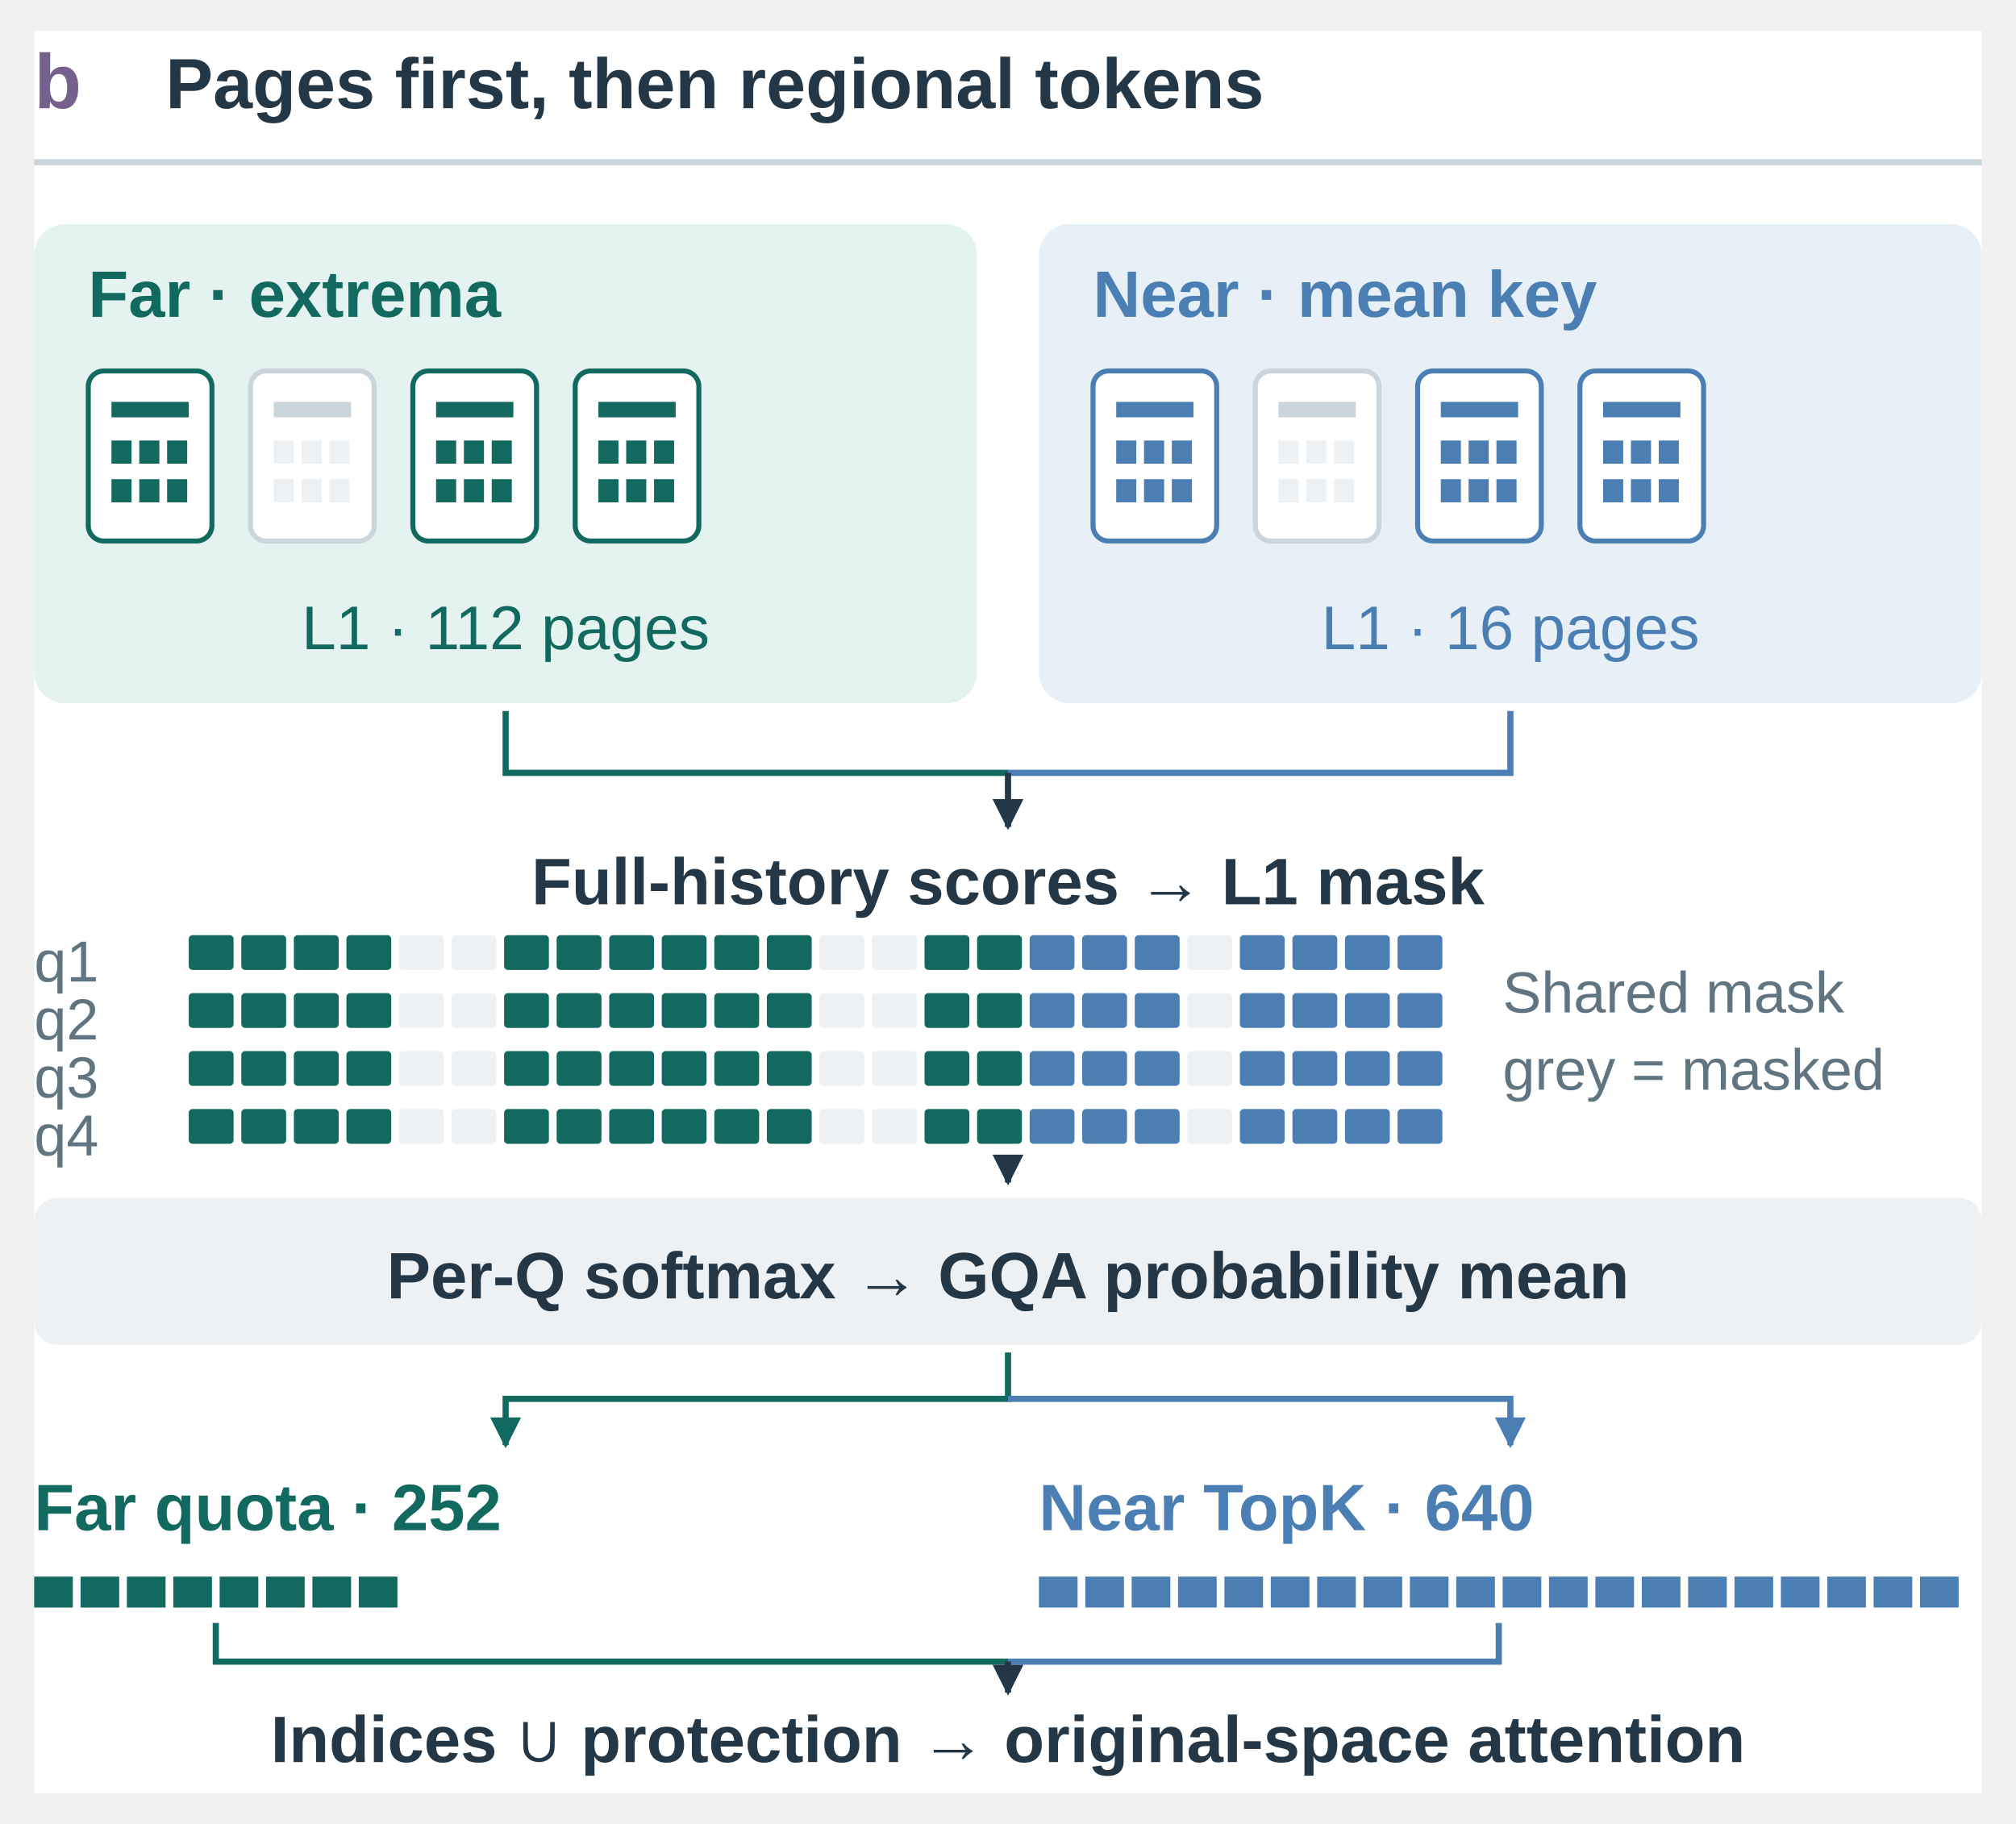
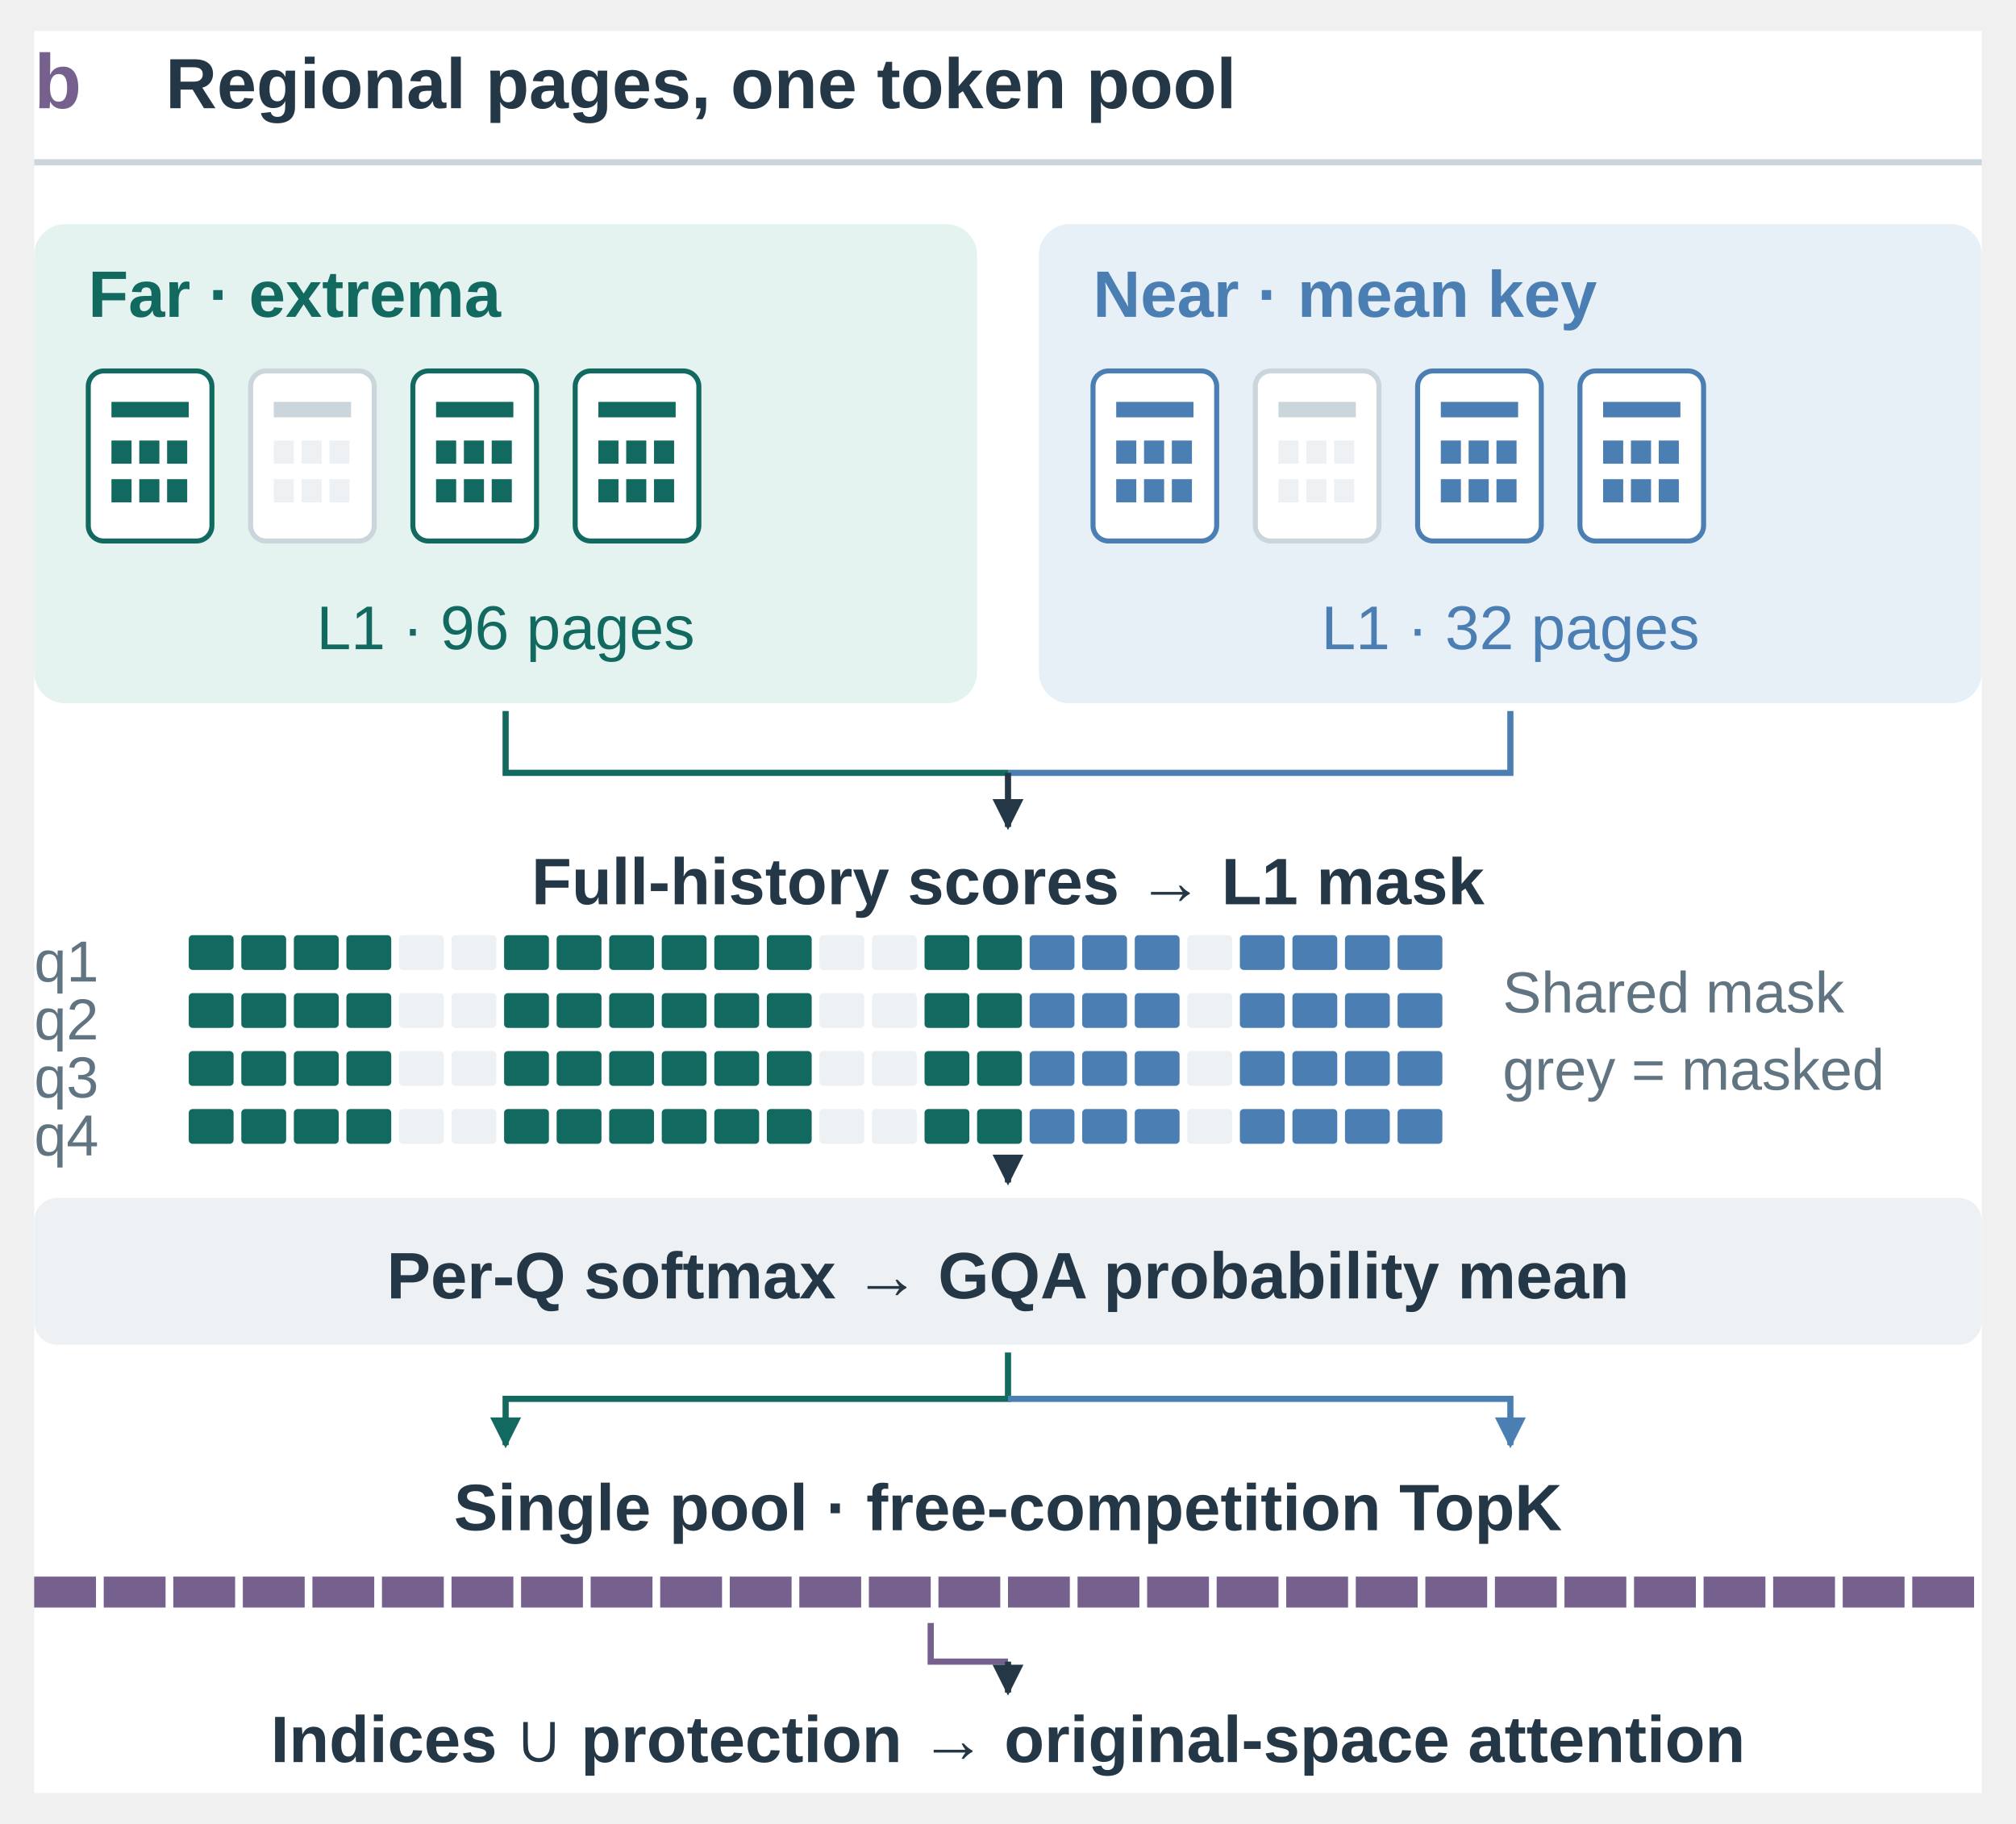
<svg xmlns="http://www.w3.org/2000/svg" width="252pt" height="228pt" viewBox="-4 -4 260 236">
  <defs>
    <marker id="ink" markerWidth="5" markerHeight="5" refX="4.5" refY="2.5" orient="auto">
      <path d="M0 0L5 2.5L0 5Z" fill="#243746" />
    </marker>
    <marker id="muted" markerWidth="5" markerHeight="5" refX="4.5" refY="2.5" orient="auto">
      <path d="M0 0L5 2.5L0 5Z" fill="#617481" />
    </marker>
    <marker id="line" markerWidth="5" markerHeight="5" refX="4.5" refY="2.5" orient="auto">
      <path d="M0 0L5 2.5L0 5Z" fill="#CBD5DC" />
    </marker>
    <marker id="pale" markerWidth="5" markerHeight="5" refX="4.5" refY="2.5" orient="auto">
      <path d="M0 0L5 2.5L0 5Z" fill="#EDF1F4" />
    </marker>
    <marker id="purple" markerWidth="5" markerHeight="5" refX="4.5" refY="2.5" orient="auto">
      <path d="M0 0L5 2.5L0 5Z" fill="#76608D" />
    </marker>
    <marker id="pl" markerWidth="5" markerHeight="5" refX="4.5" refY="2.5" orient="auto">
      <path d="M0 0L5 2.5L0 5Z" fill="#EEE9F3" />
    </marker>
    <marker id="near" markerWidth="5" markerHeight="5" refX="4.5" refY="2.5" orient="auto">
      <path d="M0 0L5 2.5L0 5Z" fill="#4B7FB3" />
    </marker>
    <marker id="nl" markerWidth="5" markerHeight="5" refX="4.5" refY="2.5" orient="auto">
      <path d="M0 0L5 2.5L0 5Z" fill="#E7EFF7" />
    </marker>
    <marker id="far" markerWidth="5" markerHeight="5" refX="4.5" refY="2.5" orient="auto">
      <path d="M0 0L5 2.5L0 5Z" fill="#12695F" />
    </marker>
    <marker id="fl" markerWidth="5" markerHeight="5" refX="4.5" refY="2.5" orient="auto">
      <path d="M0 0L5 2.5L0 5Z" fill="#E5F3F0" />
    </marker>
    <marker id="gate" markerWidth="5" markerHeight="5" refX="4.5" refY="2.5" orient="auto">
      <path d="M0 0L5 2.5L0 5Z" fill="#AE6B2D" />
    </marker>
    <marker id="gl" markerWidth="5" markerHeight="5" refX="4.5" refY="2.5" orient="auto">
      <path d="M0 0L5 2.5L0 5Z" fill="#FAF0E5" />
    </marker>
    <marker id="white" markerWidth="5" markerHeight="5" refX="4.5" refY="2.5" orient="auto">
      <path d="M0 0L5 2.5L0 5Z" fill="#FFFFFF" />
    </marker>
  </defs>
  <rect width="252" height="228" fill="white" />
  <text x="0" y="10" font-family="Liberation Sans" font-size="10" fill="#76608D" font-weight="700" text-anchor="start">b</text>
-   <text x="17" y="10" font-family="Liberation Sans" font-size="9.2" fill="#243746" font-weight="700" text-anchor="start">Pages first, then regional tokens</text>
+   <text x="17" y="10" font-family="Liberation Sans" font-size="9.2" fill="#243746" font-weight="700" text-anchor="start">Regional pages, one token pool</text>
  <polyline points="0,17 252,17" fill="none" stroke="#CBD5DC" stroke-width=".8" />
  <rect x="0" y="25" width="122" height="62" rx="4" fill="#E5F3F0" />
  <text x="7" y="37" font-family="Liberation Sans" font-size="8.5" fill="#12695F" font-weight="700" text-anchor="start">Far · extrema</text>
  <rect x="7" y="44" width="16" height="22" rx="2" fill="#FFFFFF" stroke="#12695F" stroke-width=".65" />
  <rect x="10" y="48" width="10" height="2" rx="0" fill="#12695F" />
  <rect x="10.0" y="53" width="2.6" height="3" rx="0" fill="#12695F" />
  <rect x="13.6" y="53" width="2.6" height="3" rx="0" fill="#12695F" />
  <rect x="17.2" y="53" width="2.6" height="3" rx="0" fill="#12695F" />
  <rect x="10.0" y="58" width="2.6" height="3" rx="0" fill="#12695F" />
  <rect x="13.6" y="58" width="2.6" height="3" rx="0" fill="#12695F" />
  <rect x="17.2" y="58" width="2.6" height="3" rx="0" fill="#12695F" />
  <rect x="28" y="44" width="16" height="22" rx="2" fill="#FFFFFF" stroke="#CBD5DC" stroke-width=".65" />
  <rect x="31" y="48" width="10" height="2" rx="0" fill="#CBD5DC" />
  <rect x="31.0" y="53" width="2.6" height="3" rx="0" fill="#EDF1F4" />
  <rect x="34.6" y="53" width="2.6" height="3" rx="0" fill="#EDF1F4" />
  <rect x="38.2" y="53" width="2.6" height="3" rx="0" fill="#EDF1F4" />
  <rect x="31.0" y="58" width="2.6" height="3" rx="0" fill="#EDF1F4" />
  <rect x="34.6" y="58" width="2.6" height="3" rx="0" fill="#EDF1F4" />
  <rect x="38.2" y="58" width="2.6" height="3" rx="0" fill="#EDF1F4" />
  <rect x="49" y="44" width="16" height="22" rx="2" fill="#FFFFFF" stroke="#12695F" stroke-width=".65" />
  <rect x="52" y="48" width="10" height="2" rx="0" fill="#12695F" />
  <rect x="52.0" y="53" width="2.6" height="3" rx="0" fill="#12695F" />
  <rect x="55.6" y="53" width="2.6" height="3" rx="0" fill="#12695F" />
  <rect x="59.2" y="53" width="2.6" height="3" rx="0" fill="#12695F" />
  <rect x="52.0" y="58" width="2.6" height="3" rx="0" fill="#12695F" />
  <rect x="55.6" y="58" width="2.6" height="3" rx="0" fill="#12695F" />
  <rect x="59.2" y="58" width="2.6" height="3" rx="0" fill="#12695F" />
  <rect x="70" y="44" width="16" height="22" rx="2" fill="#FFFFFF" stroke="#12695F" stroke-width=".65" />
  <rect x="73" y="48" width="10" height="2" rx="0" fill="#12695F" />
  <rect x="73.0" y="53" width="2.6" height="3" rx="0" fill="#12695F" />
  <rect x="76.6" y="53" width="2.6" height="3" rx="0" fill="#12695F" />
  <rect x="80.2" y="53" width="2.6" height="3" rx="0" fill="#12695F" />
  <rect x="73.0" y="58" width="2.6" height="3" rx="0" fill="#12695F" />
  <rect x="76.6" y="58" width="2.6" height="3" rx="0" fill="#12695F" />
  <rect x="80.2" y="58" width="2.6" height="3" rx="0" fill="#12695F" />
  <rect x="6" y="69" width="110" height="16" rx="3" fill="#E5F3F0" />
-   <text x="61.0" y="80" font-family="Liberation Sans" font-size="8" fill="#12695F" font-weight="400" text-anchor="middle">L1 · 112 pages</text>
+   <text x="61.0" y="80" font-family="Liberation Sans" font-size="8" fill="#12695F" font-weight="400" text-anchor="middle">L1 · 96 pages</text>
  <rect x="130" y="25" width="122" height="62" rx="4" fill="#E7EFF7" />
  <text x="137" y="37" font-family="Liberation Sans" font-size="8.5" fill="#4B7FB3" font-weight="700" text-anchor="start">Near · mean key</text>
  <rect x="137" y="44" width="16" height="22" rx="2" fill="#FFFFFF" stroke="#4B7FB3" stroke-width=".65" />
  <rect x="140" y="48" width="10" height="2" rx="0" fill="#4B7FB3" />
  <rect x="140.0" y="53" width="2.6" height="3" rx="0" fill="#4B7FB3" />
  <rect x="143.6" y="53" width="2.6" height="3" rx="0" fill="#4B7FB3" />
  <rect x="147.2" y="53" width="2.6" height="3" rx="0" fill="#4B7FB3" />
  <rect x="140.0" y="58" width="2.6" height="3" rx="0" fill="#4B7FB3" />
  <rect x="143.6" y="58" width="2.6" height="3" rx="0" fill="#4B7FB3" />
  <rect x="147.2" y="58" width="2.6" height="3" rx="0" fill="#4B7FB3" />
  <rect x="158" y="44" width="16" height="22" rx="2" fill="#FFFFFF" stroke="#CBD5DC" stroke-width=".65" />
  <rect x="161" y="48" width="10" height="2" rx="0" fill="#CBD5DC" />
  <rect x="161.0" y="53" width="2.6" height="3" rx="0" fill="#EDF1F4" />
  <rect x="164.6" y="53" width="2.6" height="3" rx="0" fill="#EDF1F4" />
  <rect x="168.2" y="53" width="2.6" height="3" rx="0" fill="#EDF1F4" />
  <rect x="161.0" y="58" width="2.6" height="3" rx="0" fill="#EDF1F4" />
  <rect x="164.6" y="58" width="2.6" height="3" rx="0" fill="#EDF1F4" />
  <rect x="168.2" y="58" width="2.6" height="3" rx="0" fill="#EDF1F4" />
  <rect x="179" y="44" width="16" height="22" rx="2" fill="#FFFFFF" stroke="#4B7FB3" stroke-width=".65" />
  <rect x="182" y="48" width="10" height="2" rx="0" fill="#4B7FB3" />
  <rect x="182.0" y="53" width="2.6" height="3" rx="0" fill="#4B7FB3" />
  <rect x="185.6" y="53" width="2.6" height="3" rx="0" fill="#4B7FB3" />
  <rect x="189.2" y="53" width="2.6" height="3" rx="0" fill="#4B7FB3" />
  <rect x="182.0" y="58" width="2.6" height="3" rx="0" fill="#4B7FB3" />
  <rect x="185.6" y="58" width="2.6" height="3" rx="0" fill="#4B7FB3" />
  <rect x="189.2" y="58" width="2.6" height="3" rx="0" fill="#4B7FB3" />
  <rect x="200" y="44" width="16" height="22" rx="2" fill="#FFFFFF" stroke="#4B7FB3" stroke-width=".65" />
  <rect x="203" y="48" width="10" height="2" rx="0" fill="#4B7FB3" />
  <rect x="203.0" y="53" width="2.6" height="3" rx="0" fill="#4B7FB3" />
  <rect x="206.6" y="53" width="2.6" height="3" rx="0" fill="#4B7FB3" />
  <rect x="210.2" y="53" width="2.6" height="3" rx="0" fill="#4B7FB3" />
  <rect x="203.0" y="58" width="2.6" height="3" rx="0" fill="#4B7FB3" />
  <rect x="206.6" y="58" width="2.6" height="3" rx="0" fill="#4B7FB3" />
  <rect x="210.2" y="58" width="2.6" height="3" rx="0" fill="#4B7FB3" />
  <rect x="136" y="69" width="110" height="16" rx="3" fill="#E7EFF7" />
-   <text x="191.0" y="80" font-family="Liberation Sans" font-size="8" fill="#4B7FB3" font-weight="400" text-anchor="middle">L1 · 16 pages</text>
+   <text x="191.0" y="80" font-family="Liberation Sans" font-size="8" fill="#4B7FB3" font-weight="400" text-anchor="middle">L1 · 32 pages</text>
  <polyline points="61,88 61,96 126,96" fill="none" stroke="#12695F" stroke-width=".8" />
  <polyline points="191,88 191,96 126,96" fill="none" stroke="#4B7FB3" stroke-width=".8" />
  <polyline points="126,96 126,103" fill="none" stroke="#243746" stroke-width=".8" marker-end="url(#ink)" />
  <text x="126" y="113" font-family="Liberation Sans" font-size="8.5" fill="#243746" font-weight="700" text-anchor="middle">Full-history scores → L1 mask</text>
  <text x="0" y="123.0" font-family="Liberation Sans" font-size="7.5" fill="#617481" font-weight="400" text-anchor="start">q1</text>
  <rect x="20.0" y="117.0" width="5.8" height="4.5" rx="0.5" fill="#12695F" />
  <rect x="26.8" y="117.0" width="5.8" height="4.5" rx="0.5" fill="#12695F" />
  <rect x="33.6" y="117.0" width="5.8" height="4.5" rx="0.5" fill="#12695F" />
  <rect x="40.4" y="117.0" width="5.8" height="4.5" rx="0.5" fill="#12695F" />
  <rect x="47.2" y="117.0" width="5.8" height="4.5" rx="0.5" fill="#EDF1F4" />
  <rect x="54.0" y="117.0" width="5.8" height="4.5" rx="0.5" fill="#EDF1F4" />
  <rect x="60.8" y="117.0" width="5.8" height="4.5" rx="0.5" fill="#12695F" />
  <rect x="67.6" y="117.0" width="5.8" height="4.5" rx="0.5" fill="#12695F" />
  <rect x="74.4" y="117.0" width="5.8" height="4.5" rx="0.5" fill="#12695F" />
  <rect x="81.2" y="117.0" width="5.8" height="4.5" rx="0.5" fill="#12695F" />
  <rect x="88.0" y="117.0" width="5.8" height="4.5" rx="0.5" fill="#12695F" />
  <rect x="94.8" y="117.0" width="5.8" height="4.5" rx="0.5" fill="#12695F" />
  <rect x="101.6" y="117.0" width="5.8" height="4.5" rx="0.5" fill="#EDF1F4" />
  <rect x="108.4" y="117.0" width="5.8" height="4.5" rx="0.5" fill="#EDF1F4" />
  <rect x="115.2" y="117.0" width="5.8" height="4.5" rx="0.5" fill="#12695F" />
  <rect x="122.0" y="117.0" width="5.8" height="4.5" rx="0.5" fill="#12695F" />
  <rect x="128.8" y="117.0" width="5.8" height="4.5" rx="0.5" fill="#4B7FB3" />
  <rect x="135.6" y="117.0" width="5.8" height="4.5" rx="0.5" fill="#4B7FB3" />
  <rect x="142.4" y="117.0" width="5.8" height="4.5" rx="0.5" fill="#4B7FB3" />
  <rect x="149.2" y="117.0" width="5.8" height="4.5" rx="0.5" fill="#EDF1F4" />
  <rect x="156.0" y="117.0" width="5.8" height="4.5" rx="0.5" fill="#4B7FB3" />
  <rect x="162.8" y="117.0" width="5.8" height="4.5" rx="0.5" fill="#4B7FB3" />
  <rect x="169.6" y="117.0" width="5.8" height="4.5" rx="0.5" fill="#4B7FB3" />
  <rect x="176.4" y="117.0" width="5.8" height="4.5" rx="0.5" fill="#4B7FB3" />
  <text x="0" y="130.5" font-family="Liberation Sans" font-size="7.5" fill="#617481" font-weight="400" text-anchor="start">q2</text>
  <rect x="20.0" y="124.5" width="5.8" height="4.5" rx="0.5" fill="#12695F" />
  <rect x="26.8" y="124.5" width="5.8" height="4.5" rx="0.5" fill="#12695F" />
  <rect x="33.6" y="124.5" width="5.8" height="4.5" rx="0.5" fill="#12695F" />
  <rect x="40.4" y="124.5" width="5.8" height="4.5" rx="0.5" fill="#12695F" />
  <rect x="47.2" y="124.5" width="5.8" height="4.5" rx="0.5" fill="#EDF1F4" />
  <rect x="54.0" y="124.5" width="5.8" height="4.5" rx="0.5" fill="#EDF1F4" />
  <rect x="60.8" y="124.5" width="5.8" height="4.5" rx="0.5" fill="#12695F" />
  <rect x="67.6" y="124.5" width="5.8" height="4.5" rx="0.5" fill="#12695F" />
  <rect x="74.4" y="124.5" width="5.8" height="4.5" rx="0.5" fill="#12695F" />
  <rect x="81.2" y="124.5" width="5.8" height="4.5" rx="0.5" fill="#12695F" />
  <rect x="88.0" y="124.5" width="5.8" height="4.5" rx="0.5" fill="#12695F" />
  <rect x="94.8" y="124.5" width="5.8" height="4.5" rx="0.5" fill="#12695F" />
  <rect x="101.6" y="124.5" width="5.8" height="4.5" rx="0.5" fill="#EDF1F4" />
  <rect x="108.4" y="124.5" width="5.8" height="4.5" rx="0.5" fill="#EDF1F4" />
  <rect x="115.2" y="124.5" width="5.8" height="4.5" rx="0.5" fill="#12695F" />
  <rect x="122.0" y="124.5" width="5.8" height="4.5" rx="0.5" fill="#12695F" />
  <rect x="128.8" y="124.5" width="5.8" height="4.5" rx="0.5" fill="#4B7FB3" />
  <rect x="135.6" y="124.5" width="5.8" height="4.5" rx="0.5" fill="#4B7FB3" />
  <rect x="142.4" y="124.5" width="5.8" height="4.5" rx="0.5" fill="#4B7FB3" />
  <rect x="149.2" y="124.5" width="5.8" height="4.5" rx="0.5" fill="#EDF1F4" />
  <rect x="156.0" y="124.5" width="5.8" height="4.5" rx="0.5" fill="#4B7FB3" />
  <rect x="162.8" y="124.5" width="5.8" height="4.5" rx="0.5" fill="#4B7FB3" />
  <rect x="169.6" y="124.5" width="5.8" height="4.5" rx="0.5" fill="#4B7FB3" />
  <rect x="176.4" y="124.5" width="5.8" height="4.5" rx="0.5" fill="#4B7FB3" />
  <text x="0" y="138.0" font-family="Liberation Sans" font-size="7.5" fill="#617481" font-weight="400" text-anchor="start">q3</text>
  <rect x="20.0" y="132.0" width="5.8" height="4.5" rx="0.5" fill="#12695F" />
  <rect x="26.8" y="132.0" width="5.8" height="4.5" rx="0.5" fill="#12695F" />
  <rect x="33.6" y="132.0" width="5.8" height="4.5" rx="0.5" fill="#12695F" />
  <rect x="40.4" y="132.0" width="5.8" height="4.5" rx="0.5" fill="#12695F" />
  <rect x="47.2" y="132.0" width="5.8" height="4.5" rx="0.5" fill="#EDF1F4" />
  <rect x="54.0" y="132.0" width="5.8" height="4.5" rx="0.5" fill="#EDF1F4" />
  <rect x="60.8" y="132.0" width="5.8" height="4.5" rx="0.5" fill="#12695F" />
  <rect x="67.6" y="132.0" width="5.8" height="4.5" rx="0.5" fill="#12695F" />
  <rect x="74.4" y="132.0" width="5.8" height="4.5" rx="0.5" fill="#12695F" />
  <rect x="81.2" y="132.0" width="5.8" height="4.5" rx="0.5" fill="#12695F" />
  <rect x="88.0" y="132.0" width="5.8" height="4.5" rx="0.5" fill="#12695F" />
  <rect x="94.8" y="132.0" width="5.8" height="4.5" rx="0.5" fill="#12695F" />
  <rect x="101.6" y="132.0" width="5.8" height="4.5" rx="0.5" fill="#EDF1F4" />
  <rect x="108.4" y="132.0" width="5.8" height="4.5" rx="0.5" fill="#EDF1F4" />
  <rect x="115.2" y="132.0" width="5.8" height="4.5" rx="0.5" fill="#12695F" />
  <rect x="122.0" y="132.0" width="5.8" height="4.5" rx="0.5" fill="#12695F" />
  <rect x="128.8" y="132.0" width="5.8" height="4.5" rx="0.5" fill="#4B7FB3" />
  <rect x="135.6" y="132.0" width="5.8" height="4.5" rx="0.5" fill="#4B7FB3" />
  <rect x="142.4" y="132.0" width="5.8" height="4.5" rx="0.5" fill="#4B7FB3" />
  <rect x="149.2" y="132.0" width="5.8" height="4.5" rx="0.5" fill="#EDF1F4" />
  <rect x="156.0" y="132.0" width="5.8" height="4.5" rx="0.5" fill="#4B7FB3" />
  <rect x="162.8" y="132.0" width="5.8" height="4.5" rx="0.5" fill="#4B7FB3" />
  <rect x="169.6" y="132.0" width="5.8" height="4.5" rx="0.5" fill="#4B7FB3" />
  <rect x="176.4" y="132.0" width="5.8" height="4.5" rx="0.5" fill="#4B7FB3" />
  <text x="0" y="145.5" font-family="Liberation Sans" font-size="7.5" fill="#617481" font-weight="400" text-anchor="start">q4</text>
  <rect x="20.0" y="139.5" width="5.8" height="4.5" rx="0.5" fill="#12695F" />
  <rect x="26.8" y="139.5" width="5.8" height="4.5" rx="0.5" fill="#12695F" />
  <rect x="33.6" y="139.5" width="5.8" height="4.5" rx="0.5" fill="#12695F" />
  <rect x="40.4" y="139.5" width="5.8" height="4.5" rx="0.5" fill="#12695F" />
  <rect x="47.2" y="139.5" width="5.8" height="4.5" rx="0.5" fill="#EDF1F4" />
  <rect x="54.0" y="139.5" width="5.8" height="4.5" rx="0.5" fill="#EDF1F4" />
  <rect x="60.8" y="139.5" width="5.8" height="4.5" rx="0.5" fill="#12695F" />
  <rect x="67.6" y="139.5" width="5.8" height="4.5" rx="0.5" fill="#12695F" />
  <rect x="74.4" y="139.5" width="5.8" height="4.5" rx="0.5" fill="#12695F" />
  <rect x="81.2" y="139.5" width="5.8" height="4.5" rx="0.5" fill="#12695F" />
  <rect x="88.0" y="139.5" width="5.8" height="4.5" rx="0.5" fill="#12695F" />
  <rect x="94.8" y="139.5" width="5.8" height="4.5" rx="0.5" fill="#12695F" />
  <rect x="101.6" y="139.5" width="5.8" height="4.5" rx="0.5" fill="#EDF1F4" />
  <rect x="108.4" y="139.5" width="5.8" height="4.5" rx="0.5" fill="#EDF1F4" />
  <rect x="115.2" y="139.5" width="5.8" height="4.5" rx="0.5" fill="#12695F" />
  <rect x="122.0" y="139.5" width="5.8" height="4.5" rx="0.5" fill="#12695F" />
  <rect x="128.8" y="139.5" width="5.8" height="4.5" rx="0.5" fill="#4B7FB3" />
  <rect x="135.6" y="139.5" width="5.8" height="4.5" rx="0.5" fill="#4B7FB3" />
  <rect x="142.4" y="139.5" width="5.8" height="4.5" rx="0.5" fill="#4B7FB3" />
  <rect x="149.2" y="139.5" width="5.8" height="4.5" rx="0.5" fill="#EDF1F4" />
  <rect x="156.0" y="139.5" width="5.8" height="4.5" rx="0.5" fill="#4B7FB3" />
  <rect x="162.8" y="139.5" width="5.8" height="4.5" rx="0.5" fill="#4B7FB3" />
  <rect x="169.6" y="139.5" width="5.8" height="4.5" rx="0.5" fill="#4B7FB3" />
  <rect x="176.4" y="139.5" width="5.8" height="4.5" rx="0.5" fill="#4B7FB3" />
  <text x="190" y="127" font-family="Liberation Sans" font-size="7.5" fill="#617481" font-weight="400" text-anchor="start">Shared mask</text>
  <text x="190" y="137" font-family="Liberation Sans" font-size="7.5" fill="#617481" font-weight="400" text-anchor="start">grey = masked</text>
  <polyline points="126,146 126,149" fill="none" stroke="#243746" stroke-width=".8" marker-end="url(#ink)" />
  <rect x="0" y="151" width="252" height="19" rx="3" fill="#EDF1F4" />
  <text x="126" y="164" font-family="Liberation Sans" font-size="8.5" fill="#243746" font-weight="700" text-anchor="middle">Per-Q softmax → GQA probability mean</text>
  <polyline points="126,171 126,177 61,177 61,183" fill="none" stroke="#12695F" stroke-width=".8" marker-end="url(#far)" />
  <polyline points="126,177 191,177 191,183" fill="none" stroke="#4B7FB3" stroke-width=".8" marker-end="url(#near)" />
-   <text x="0" y="194" font-family="Liberation Sans" font-size="8.5" fill="#12695F" font-weight="700" text-anchor="start">Far quota · 252</text>
-   <text x="130" y="194" font-family="Liberation Sans" font-size="8.5" fill="#4B7FB3" font-weight="700" text-anchor="start">Near TopK · 640</text>
-   <rect x="0" y="200" width="5" height="4" rx="0" fill="#12695F" />
-   <rect x="6" y="200" width="5" height="4" rx="0" fill="#12695F" />
-   <rect x="12" y="200" width="5" height="4" rx="0" fill="#12695F" />
-   <rect x="18" y="200" width="5" height="4" rx="0" fill="#12695F" />
-   <rect x="24" y="200" width="5" height="4" rx="0" fill="#12695F" />
-   <rect x="30" y="200" width="5" height="4" rx="0" fill="#12695F" />
-   <rect x="36" y="200" width="5" height="4" rx="0" fill="#12695F" />
-   <rect x="42" y="200" width="5" height="4" rx="0" fill="#12695F" />
-   <rect x="130" y="200" width="5" height="4" rx="0" fill="#4B7FB3" />
-   <rect x="136" y="200" width="5" height="4" rx="0" fill="#4B7FB3" />
-   <rect x="142" y="200" width="5" height="4" rx="0" fill="#4B7FB3" />
-   <rect x="148" y="200" width="5" height="4" rx="0" fill="#4B7FB3" />
-   <rect x="154" y="200" width="5" height="4" rx="0" fill="#4B7FB3" />
-   <rect x="160" y="200" width="5" height="4" rx="0" fill="#4B7FB3" />
-   <rect x="166" y="200" width="5" height="4" rx="0" fill="#4B7FB3" />
-   <rect x="172" y="200" width="5" height="4" rx="0" fill="#4B7FB3" />
-   <rect x="178" y="200" width="5" height="4" rx="0" fill="#4B7FB3" />
-   <rect x="184" y="200" width="5" height="4" rx="0" fill="#4B7FB3" />
-   <rect x="190" y="200" width="5" height="4" rx="0" fill="#4B7FB3" />
-   <rect x="196" y="200" width="5" height="4" rx="0" fill="#4B7FB3" />
-   <rect x="202" y="200" width="5" height="4" rx="0" fill="#4B7FB3" />
-   <rect x="208" y="200" width="5" height="4" rx="0" fill="#4B7FB3" />
-   <rect x="214" y="200" width="5" height="4" rx="0" fill="#4B7FB3" />
-   <rect x="220" y="200" width="5" height="4" rx="0" fill="#4B7FB3" />
-   <rect x="226" y="200" width="5" height="4" rx="0" fill="#4B7FB3" />
-   <rect x="232" y="200" width="5" height="4" rx="0" fill="#4B7FB3" />
-   <rect x="238" y="200" width="5" height="4" rx="0" fill="#4B7FB3" />
-   <rect x="244" y="200" width="5" height="4" rx="0" fill="#4B7FB3" />
-   <polyline points="23.5,206 23.5,211 126,211" fill="none" stroke="#12695F" stroke-width=".8" />
-   <polyline points="189.5,206 189.5,211 126,211" fill="none" stroke="#4B7FB3" stroke-width=".8" />
+   <text x="126" y="194" font-family="Liberation Sans" font-size="8.5" fill="#243746" font-weight="700" text-anchor="middle">Single pool · free-competition TopK</text>
+   <rect x="0" y="200" width="8" height="4" rx="0" fill="#76608D" />
+   <rect x="9" y="200" width="8" height="4" rx="0" fill="#76608D" />
+   <rect x="18" y="200" width="8" height="4" rx="0" fill="#76608D" />
+   <rect x="27" y="200" width="8" height="4" rx="0" fill="#76608D" />
+   <rect x="36" y="200" width="8" height="4" rx="0" fill="#76608D" />
+   <rect x="45" y="200" width="8" height="4" rx="0" fill="#76608D" />
+   <rect x="54" y="200" width="8" height="4" rx="0" fill="#76608D" />
+   <rect x="63" y="200" width="8" height="4" rx="0" fill="#76608D" />
+   <rect x="72" y="200" width="8" height="4" rx="0" fill="#76608D" />
+   <rect x="81" y="200" width="8" height="4" rx="0" fill="#76608D" />
+   <rect x="90" y="200" width="8" height="4" rx="0" fill="#76608D" />
+   <rect x="99" y="200" width="8" height="4" rx="0" fill="#76608D" />
+   <rect x="108" y="200" width="8" height="4" rx="0" fill="#76608D" />
+   <rect x="117" y="200" width="8" height="4" rx="0" fill="#76608D" />
+   <rect x="126" y="200" width="8" height="4" rx="0" fill="#76608D" />
+   <rect x="135" y="200" width="8" height="4" rx="0" fill="#76608D" />
+   <rect x="144" y="200" width="8" height="4" rx="0" fill="#76608D" />
+   <rect x="153" y="200" width="8" height="4" rx="0" fill="#76608D" />
+   <rect x="162" y="200" width="8" height="4" rx="0" fill="#76608D" />
+   <rect x="171" y="200" width="8" height="4" rx="0" fill="#76608D" />
+   <rect x="180" y="200" width="8" height="4" rx="0" fill="#76608D" />
+   <rect x="189" y="200" width="8" height="4" rx="0" fill="#76608D" />
+   <rect x="198" y="200" width="8" height="4" rx="0" fill="#76608D" />
+   <rect x="207" y="200" width="8" height="4" rx="0" fill="#76608D" />
+   <rect x="216" y="200" width="8" height="4" rx="0" fill="#76608D" />
+   <rect x="225" y="200" width="8" height="4" rx="0" fill="#76608D" />
+   <rect x="234" y="200" width="8" height="4" rx="0" fill="#76608D" />
+   <rect x="243" y="200" width="8" height="4" rx="0" fill="#76608D" />
+   <polyline points="116,206 116,211 126,211" fill="none" stroke="#76608D" stroke-width=".8" />
  <polyline points="126,211 126,215" fill="none" stroke="#243746" stroke-width=".8" marker-end="url(#ink)" />
  <text x="126" y="224" font-family="Liberation Sans" font-size="8.5" fill="#243746" font-weight="700" text-anchor="middle">Indices ∪ protection → original-space attention</text>
</svg>
